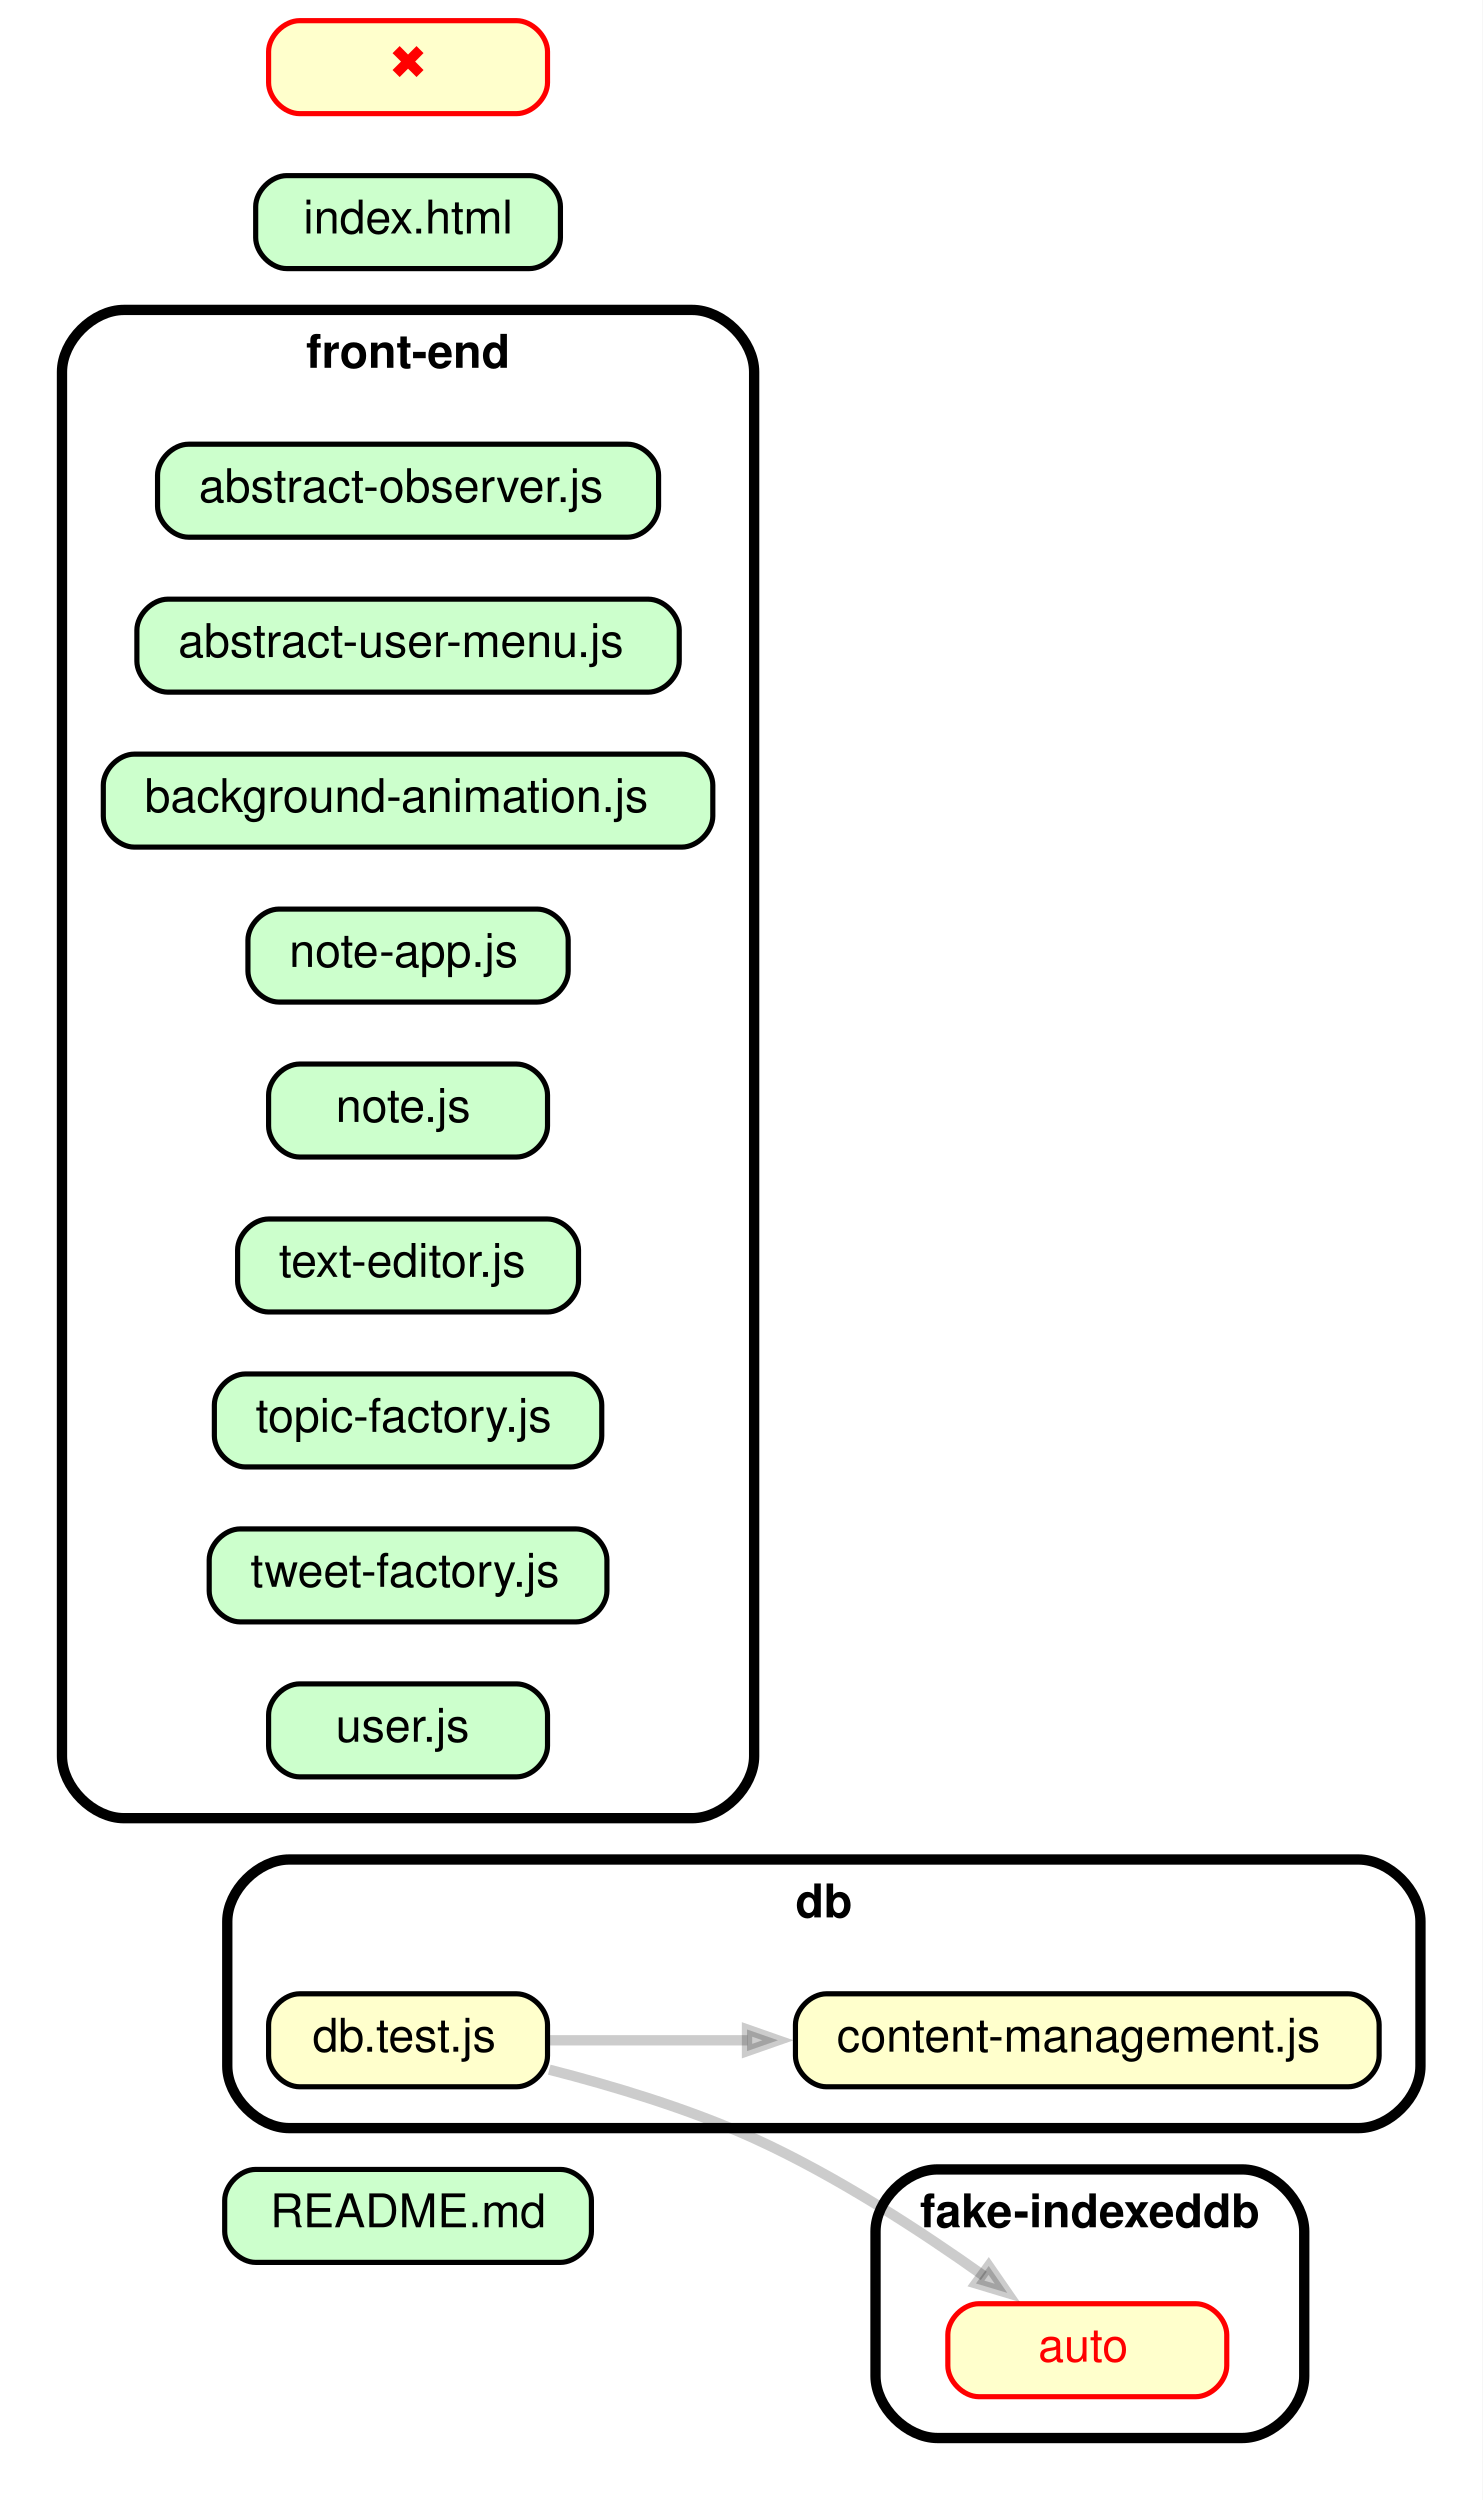
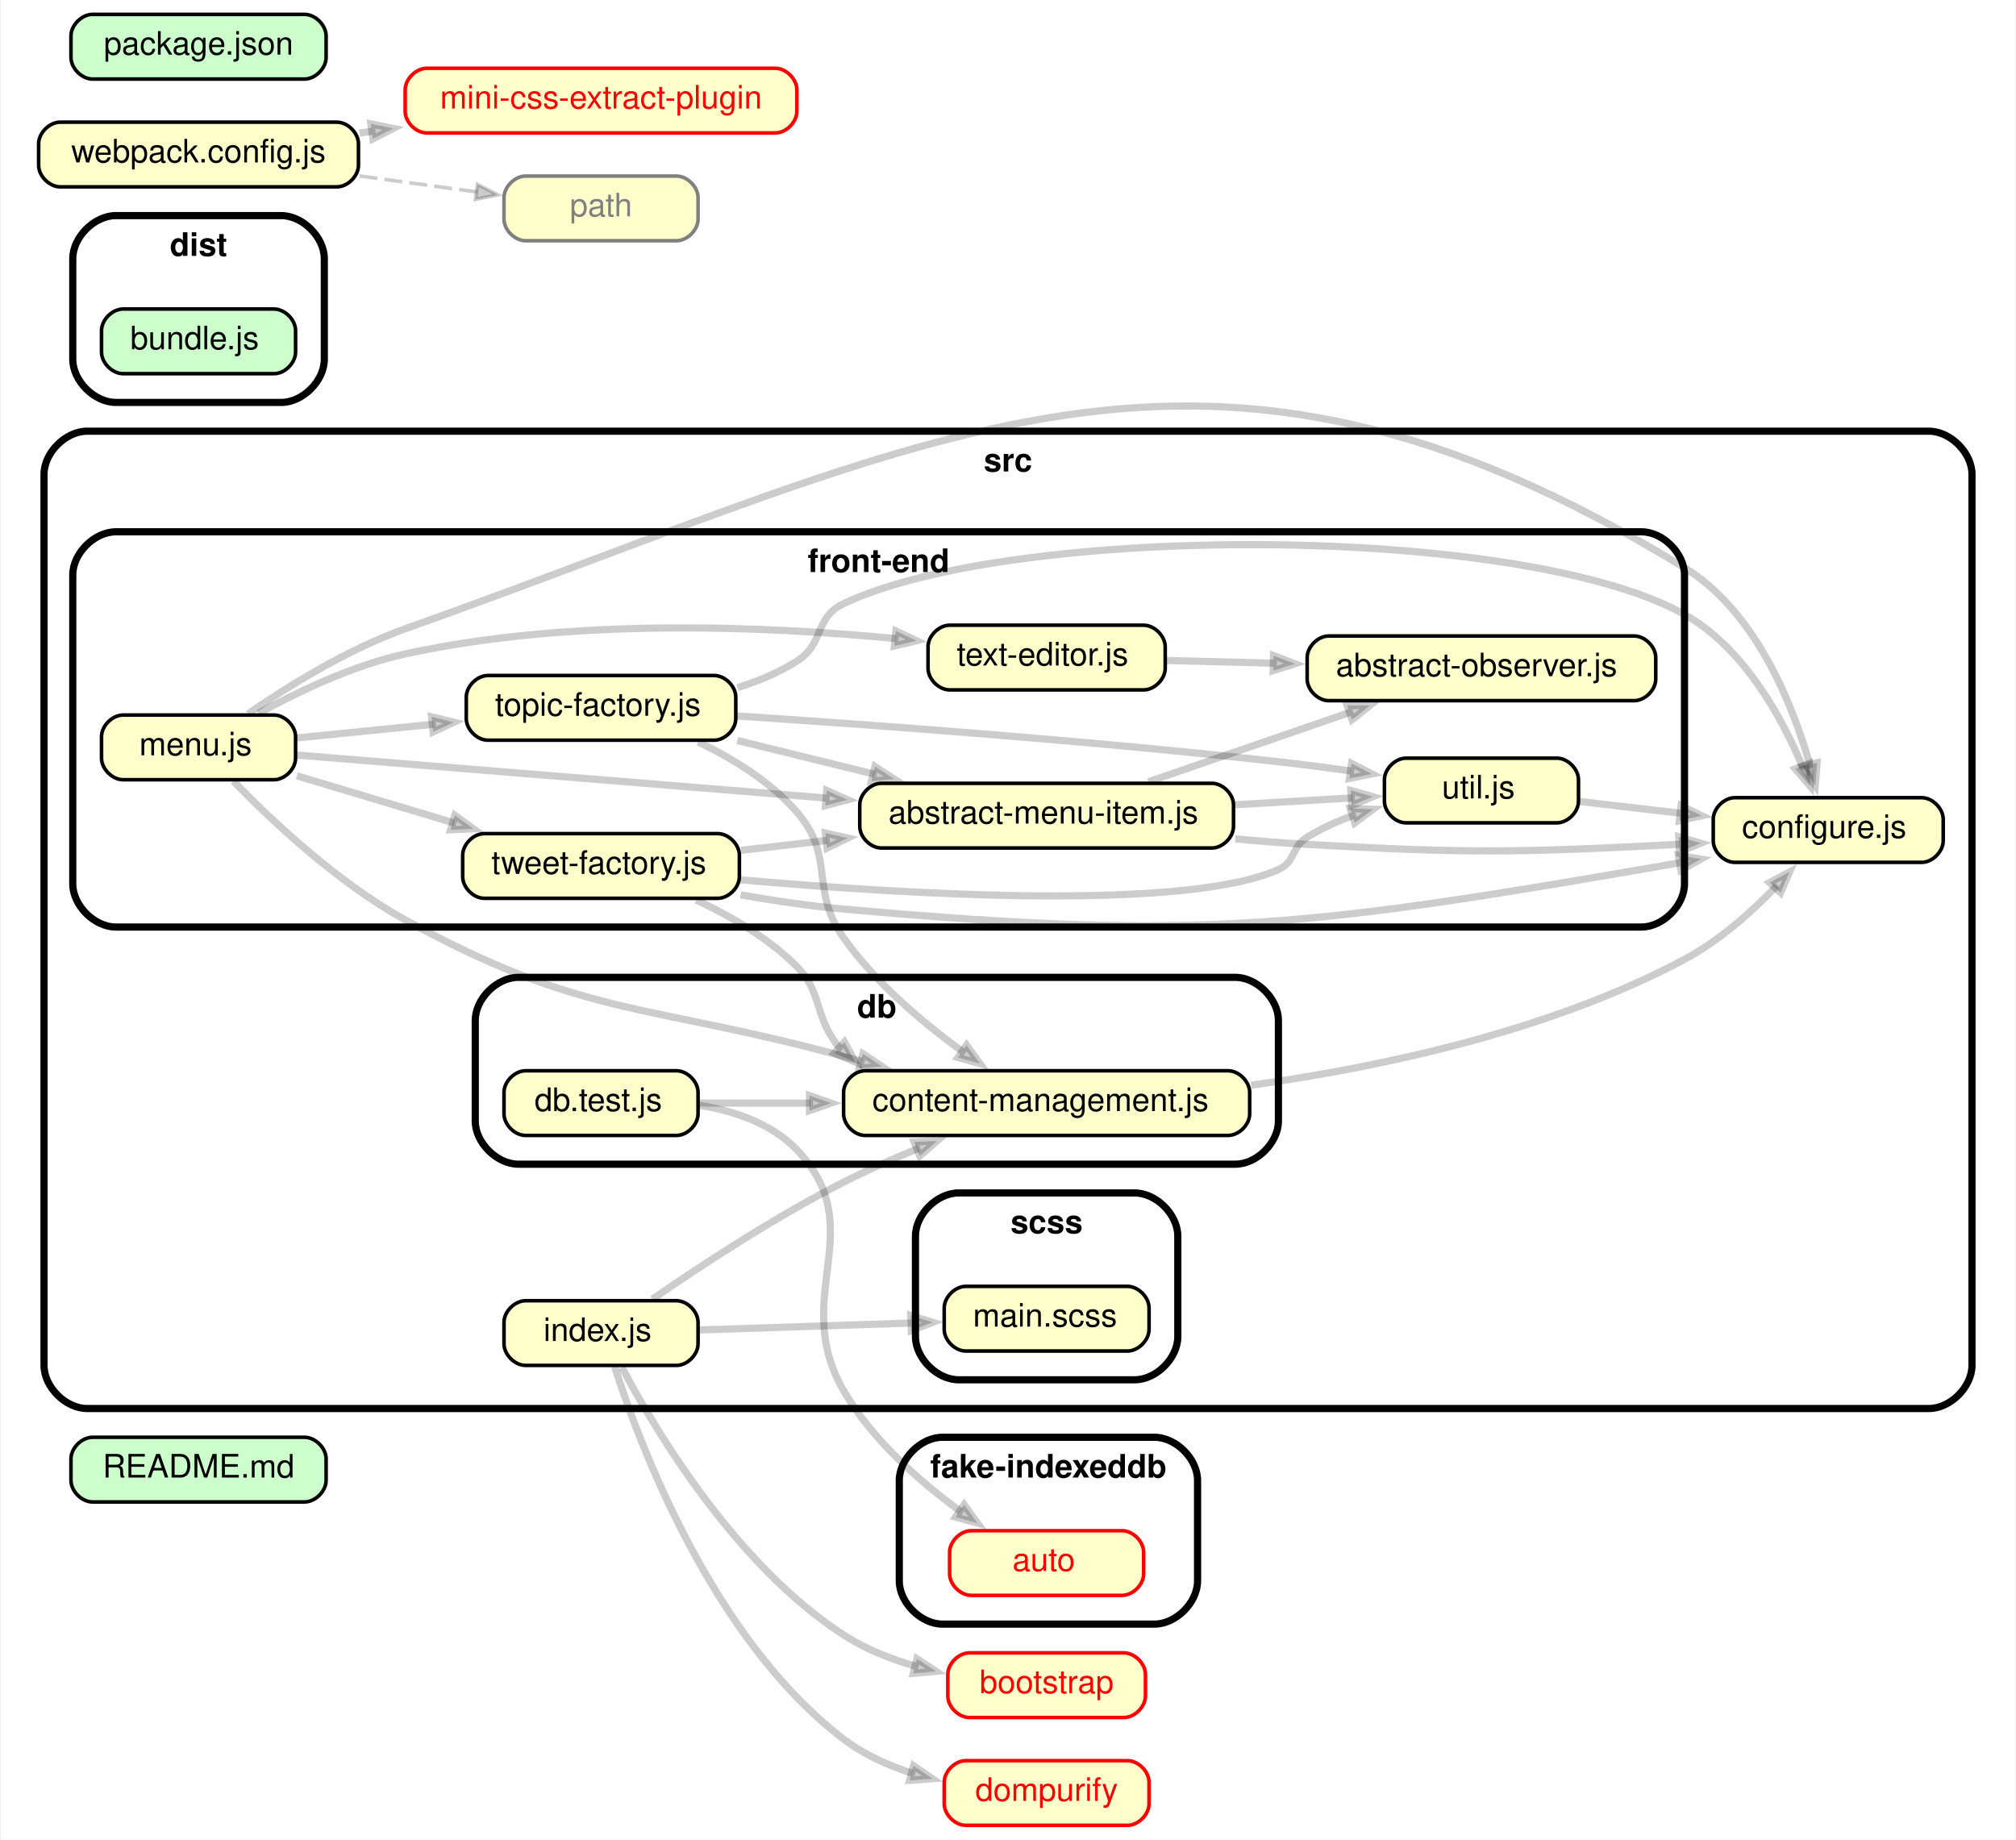
- <svg xmlns="http://www.w3.org/2000/svg" xmlns:xlink="http://www.w3.org/1999/xlink" width="287pt" height="484pt" viewBox="0.00 0.00 287.00 484.00">
-   <g id="graph0" class="graph" transform="scale(1 1) rotate(0) translate(4 480)">
-     <polygon fill="white" stroke="none" points="-4,4 -4,-480 283,-480 283,4 -4,4" />
+ <svg xmlns="http://www.w3.org/2000/svg" xmlns:xlink="http://www.w3.org/1999/xlink" width="561pt" height="512pt" viewBox="0.00 0.00 560.50 512.00">
+   <g id="graph0" class="graph" transform="scale(1 1) rotate(0) translate(4 508)">
+     <polygon fill="white" stroke="none" points="-4,4 -4,-508 556.5,-508 556.5,4 -4,4" />
    <g id="clust1" class="cluster">
-       <path fill="#ffffff" stroke="black" stroke-width="2" d="M52,-68C52,-68 259,-68 259,-68 265,-68 271,-74 271,-80 271,-80 271,-108 271,-108 271,-114 265,-120 259,-120 259,-120 52,-120 52,-120 46,-120 40,-114 40,-108 40,-108 40,-80 40,-80 40,-74 46,-68 52,-68" />
-       <text text-anchor="middle" x="155.5" y="-108.8" font-family="Helvetica,sans-Serif" font-weight="bold" font-size="9.00">db</text>
+       <path fill="#ffffff" stroke="black" stroke-width="2" d="M28,-396C28,-396 74,-396 74,-396 80,-396 86,-402 86,-408 86,-408 86,-436 86,-436 86,-442 80,-448 74,-448 74,-448 28,-448 28,-448 22,-448 16,-442 16,-436 16,-436 16,-408 16,-408 16,-402 22,-396 28,-396" />
+       <text text-anchor="middle" x="51" y="-436.8" font-family="Helvetica,sans-Serif" font-weight="bold" font-size="9.00">dist</text>
    </g>
    <g id="clust2" class="cluster">
-       <path fill="#ffffff" stroke="black" stroke-width="2" d="M177.5,-8C177.5,-8 236.5,-8 236.5,-8 242.5,-8 248.5,-14 248.5,-20 248.5,-20 248.5,-48 248.5,-48 248.5,-54 242.5,-60 236.5,-60 236.5,-60 177.5,-60 177.5,-60 171.5,-60 165.5,-54 165.5,-48 165.5,-48 165.5,-20 165.5,-20 165.5,-14 171.5,-8 177.5,-8" />
-       <text text-anchor="middle" x="207" y="-48.8" font-family="Helvetica,sans-Serif" font-weight="bold" font-size="9.00">fake-indexeddb</text>
+       <path fill="#ffffff" stroke="black" stroke-width="2" d="M258,-56C258,-56 317,-56 317,-56 323,-56 329,-62 329,-68 329,-68 329,-96 329,-96 329,-102 323,-108 317,-108 317,-108 258,-108 258,-108 252,-108 246,-102 246,-96 246,-96 246,-68 246,-68 246,-62 252,-56 258,-56" />
+       <text text-anchor="middle" x="287.5" y="-96.8" font-family="Helvetica,sans-Serif" font-weight="bold" font-size="9.00">fake-indexeddb</text>
    </g>
    <g id="clust3" class="cluster">
-       <path fill="#ffffff" stroke="black" stroke-width="2" d="M20,-128C20,-128 130,-128 130,-128 136,-128 142,-134 142,-140 142,-140 142,-408 142,-408 142,-414 136,-420 130,-420 130,-420 20,-420 20,-420 14,-420 8,-414 8,-408 8,-408 8,-140 8,-140 8,-134 14,-128 20,-128" />
-       <text text-anchor="middle" x="75" y="-408.8" font-family="Helvetica,sans-Serif" font-weight="bold" font-size="9.00">front-end</text>
+       <path fill="#ffffff" stroke="black" stroke-width="2" d="M20,-116C20,-116 532.5,-116 532.5,-116 538.5,-116 544.5,-122 544.5,-128 544.5,-128 544.5,-376 544.5,-376 544.5,-382 538.5,-388 532.5,-388 532.5,-388 20,-388 20,-388 14,-388 8,-382 8,-376 8,-376 8,-128 8,-128 8,-122 14,-116 20,-116" />
+       <text text-anchor="middle" x="276.25" y="-376.8" font-family="Helvetica,sans-Serif" font-weight="bold" font-size="9.00">src</text>
+     </g>
+     <g id="clust4" class="cluster">
+       <path fill="#ffffff" stroke="black" stroke-width="2" d="M140,-184C140,-184 339.5,-184 339.5,-184 345.5,-184 351.5,-190 351.5,-196 351.5,-196 351.5,-224 351.5,-224 351.5,-230 345.5,-236 339.5,-236 339.5,-236 140,-236 140,-236 134,-236 128,-230 128,-224 128,-224 128,-196 128,-196 128,-190 134,-184 140,-184" />
+       <text text-anchor="middle" x="239.75" y="-224.8" font-family="Helvetica,sans-Serif" font-weight="bold" font-size="9.00">db</text>
+     </g>
+     <g id="clust5" class="cluster">
+       <path fill="#ffffff" stroke="black" stroke-width="2" d="M28,-250C28,-250 452.5,-250 452.5,-250 458.5,-250 464.5,-256 464.5,-262 464.5,-262 464.5,-348 464.5,-348 464.5,-354 458.5,-360 452.5,-360 452.5,-360 28,-360 28,-360 22,-360 16,-354 16,-348 16,-348 16,-262 16,-262 16,-256 22,-250 28,-250" />
+       <text text-anchor="middle" x="240.25" y="-348.8" font-family="Helvetica,sans-Serif" font-weight="bold" font-size="9.00">front-end</text>
+     </g>
+     <g id="clust6" class="cluster">
+       <path fill="#ffffff" stroke="black" stroke-width="2" d="M262.5,-124C262.5,-124 311.5,-124 311.5,-124 317.5,-124 323.5,-130 323.5,-136 323.5,-136 323.5,-164 323.5,-164 323.5,-170 317.5,-176 311.5,-176 311.5,-176 262.5,-176 262.5,-176 256.5,-176 250.5,-170 250.5,-164 250.5,-164 250.5,-136 250.5,-136 250.5,-130 256.5,-124 262.5,-124" />
+       <text text-anchor="middle" x="287" y="-164.8" font-family="Helvetica,sans-Serif" font-weight="bold" font-size="9.00">scss</text>
    </g>
    <g id="node1" class="node">
      <g id="a_node1">
        <a xlink:href="README.md" xlink:title="README.md">
-           <path fill="#ccffcc" stroke="black" d="M104.5,-60C104.5,-60 45.5,-60 45.5,-60 42.5,-60 39.5,-57 39.5,-54 39.5,-54 39.5,-48 39.5,-48 39.5,-45 42.5,-42 45.5,-42 45.5,-42 104.5,-42 104.5,-42 107.5,-42 110.5,-45 110.5,-48 110.5,-48 110.5,-54 110.5,-54 110.5,-57 107.5,-60 104.5,-60" />
-           <text text-anchor="middle" x="75" y="-48.8" font-family="Helvetica,sans-Serif" font-size="9.00">README.md</text>
+           <path fill="#ccffcc" stroke="black" d="M80.5,-108C80.5,-108 21.5,-108 21.5,-108 18.5,-108 15.5,-105 15.5,-102 15.5,-102 15.5,-96 15.5,-96 15.5,-93 18.5,-90 21.5,-90 21.5,-90 80.5,-90 80.5,-90 83.5,-90 86.5,-93 86.5,-96 86.5,-96 86.5,-102 86.5,-102 86.5,-105 83.5,-108 80.5,-108" />
+           <text text-anchor="middle" x="51" y="-96.8" font-family="Helvetica,sans-Serif" font-size="9.00">README.md</text>
        </a>
      </g>
    </g>
    <g id="node2" class="node">
      <g id="a_node2">
-         <a xlink:href="db/content-management.js" xlink:title="content-management.js">
-           <path fill="#ffffcc" stroke="black" d="M257,-94C257,-94 156,-94 156,-94 153,-94 150,-91 150,-88 150,-88 150,-82 150,-82 150,-79 153,-76 156,-76 156,-76 257,-76 257,-76 260,-76 263,-79 263,-82 263,-82 263,-88 263,-88 263,-91 260,-94 257,-94" />
-           <text text-anchor="start" x="158" y="-82.8" font-family="Helvetica,sans-Serif" font-size="9.00">content-management.js</text>
+         <a xlink:title="bootstrap">
+           <path fill="#ffffcc" stroke="red" d="M308.5,-48C308.5,-48 265.5,-48 265.5,-48 262.5,-48 259.5,-45 259.5,-42 259.5,-42 259.5,-36 259.5,-36 259.5,-33 262.5,-30 265.5,-30 265.5,-30 308.5,-30 308.5,-30 311.5,-30 314.5,-33 314.5,-36 314.5,-36 314.5,-42 314.5,-42 314.5,-45 311.5,-48 308.5,-48" />
+           <text text-anchor="middle" x="287" y="-36.8" font-family="Helvetica,sans-Serif" font-size="9.00" fill="red">bootstrap</text>
        </a>
      </g>
    </g>
    <g id="node3" class="node">
      <g id="a_node3">
-         <a xlink:href="db/db.test.js" xlink:title="db.test.js">
-           <path fill="#ffffcc" stroke="black" d="M96,-94C96,-94 54,-94 54,-94 51,-94 48,-91 48,-88 48,-88 48,-82 48,-82 48,-79 51,-76 54,-76 54,-76 96,-76 96,-76 99,-76 102,-79 102,-82 102,-82 102,-88 102,-88 102,-91 99,-94 96,-94" />
-           <text text-anchor="start" x="56.5" y="-82.8" font-family="Helvetica,sans-Serif" font-size="9.00">db.test.js</text>
-         </a>
-       </g>
-     </g>
-     <g id="edge1" class="edge">
-       <path fill="none" stroke="#000000" stroke-width="2" stroke-opacity="0.2" d="M102.21,-85C113.42,-85 127.06,-85 140.71,-85" />
-       <polygon fill="#000000" fill-opacity="0.2" stroke="#000000" stroke-width="2" stroke-opacity="0.2" points="140.62,-87.1 146.62,-85 140.62,-82.9 140.62,-87.1" />
+         <a xlink:href="dist/bundle.js" xlink:title="bundle.js">
+           <path fill="#ccffcc" stroke="black" d="M72,-422C72,-422 30,-422 30,-422 27,-422 24,-419 24,-416 24,-416 24,-410 24,-410 24,-407 27,-404 30,-404 30,-404 72,-404 72,-404 75,-404 78,-407 78,-410 78,-410 78,-416 78,-416 78,-419 75,-422 72,-422" />
+           <text text-anchor="start" x="32" y="-410.8" font-family="Helvetica,sans-Serif" font-size="9.00">bundle.js</text>
+         </a>
+       </g>
    </g>
    <g id="node4" class="node">
      <g id="a_node4">
-         <a xlink:title="auto">
-           <path fill="#ffffcc" stroke="red" d="M227.5,-34C227.5,-34 185.5,-34 185.5,-34 182.5,-34 179.5,-31 179.5,-28 179.5,-28 179.5,-22 179.5,-22 179.5,-19 182.5,-16 185.5,-16 185.5,-16 227.5,-16 227.5,-16 230.5,-16 233.5,-19 233.5,-22 233.5,-22 233.5,-28 233.5,-28 233.5,-31 230.5,-34 227.5,-34" />
-           <text text-anchor="start" x="197" y="-22.8" font-family="Helvetica,sans-Serif" font-size="9.00" fill="red">auto</text>
-         </a>
-       </g>
-     </g>
-     <g id="edge2" class="edge">
-       <path fill="none" stroke="#000000" stroke-width="2" stroke-opacity="0.2" d="M102.33,-79.31C114.68,-76.16 129.41,-71.73 142,-66 157.83,-58.8 174.28,-48.07 186.47,-39.39" />
-       <polygon fill="#000000" fill-opacity="0.2" stroke="#000000" stroke-width="2" stroke-opacity="0.2" points="187.41,-41.31 191.02,-36.09 184.94,-37.92 187.41,-41.31" />
+         <a xlink:title="dompurify">
+           <path fill="#ffffcc" stroke="red" d="M309.5,-18C309.5,-18 264.5,-18 264.5,-18 261.5,-18 258.5,-15 258.5,-12 258.5,-12 258.5,-6 258.5,-6 258.5,-3 261.5,0 264.5,0 264.5,0 309.5,0 309.5,0 312.5,0 315.5,-3 315.5,-6 315.5,-6 315.5,-12 315.5,-12 315.5,-15 312.5,-18 309.5,-18" />
+           <text text-anchor="middle" x="287" y="-6.8" font-family="Helvetica,sans-Serif" font-size="9.00" fill="red">dompurify</text>
+         </a>
+       </g>
    </g>
    <g id="node5" class="node">
      <g id="a_node5">
-         <a xlink:href="front-end/abstract-observer.js" xlink:title="abstract-observer.js">
-           <path fill="#ccffcc" stroke="black" d="M117.5,-394C117.5,-394 32.5,-394 32.5,-394 29.5,-394 26.5,-391 26.5,-388 26.5,-388 26.5,-382 26.5,-382 26.5,-379 29.5,-376 32.5,-376 32.5,-376 117.5,-376 117.5,-376 120.5,-376 123.5,-379 123.5,-382 123.5,-382 123.5,-388 123.5,-388 123.5,-391 120.5,-394 117.5,-394" />
-           <text text-anchor="start" x="34.5" y="-382.8" font-family="Helvetica,sans-Serif" font-size="9.00">abstract-observer.js</text>
+         <a xlink:title="auto">
+           <path fill="#ffffcc" stroke="red" d="M308,-82C308,-82 266,-82 266,-82 263,-82 260,-79 260,-76 260,-76 260,-70 260,-70 260,-67 263,-64 266,-64 266,-64 308,-64 308,-64 311,-64 314,-67 314,-70 314,-70 314,-76 314,-76 314,-79 311,-82 308,-82" />
+           <text text-anchor="start" x="277.5" y="-70.8" font-family="Helvetica,sans-Serif" font-size="9.00" fill="red">auto</text>
        </a>
      </g>
    </g>
    <g id="node6" class="node">
      <g id="a_node6">
-         <a xlink:href="front-end/abstract-user-menu.js" xlink:title="abstract-user-menu.js">
-           <path fill="#ccffcc" stroke="black" d="M121.5,-364C121.5,-364 28.5,-364 28.5,-364 25.5,-364 22.5,-361 22.5,-358 22.5,-358 22.5,-352 22.5,-352 22.5,-349 25.5,-346 28.5,-346 28.5,-346 121.5,-346 121.5,-346 124.5,-346 127.5,-349 127.5,-352 127.5,-352 127.5,-358 127.5,-358 127.5,-361 124.5,-364 121.5,-364" />
-           <text text-anchor="start" x="30.5" y="-352.8" font-family="Helvetica,sans-Serif" font-size="9.00">abstract-user-menu.js</text>
+         <a xlink:title="mini-css-extract-plugin">
+           <path fill="#ffffcc" stroke="red" d="M211.5,-489C211.5,-489 114.5,-489 114.5,-489 111.5,-489 108.5,-486 108.5,-483 108.5,-483 108.5,-477 108.5,-477 108.5,-474 111.5,-471 114.5,-471 114.5,-471 211.5,-471 211.5,-471 214.5,-471 217.5,-474 217.5,-477 217.5,-477 217.5,-483 217.5,-483 217.5,-486 214.5,-489 211.5,-489" />
+           <text text-anchor="middle" x="163" y="-477.8" font-family="Helvetica,sans-Serif" font-size="9.00" fill="red">mini-css-extract-plugin</text>
        </a>
      </g>
    </g>
    <g id="node7" class="node">
      <g id="a_node7">
-         <a xlink:href="front-end/background-animation.js" xlink:title="background-animation.js">
-           <path fill="#ccffcc" stroke="black" d="M128,-334C128,-334 22,-334 22,-334 19,-334 16,-331 16,-328 16,-328 16,-322 16,-322 16,-319 19,-316 22,-316 22,-316 128,-316 128,-316 131,-316 134,-319 134,-322 134,-322 134,-328 134,-328 134,-331 131,-334 128,-334" />
-           <text text-anchor="start" x="24" y="-322.8" font-family="Helvetica,sans-Serif" font-size="9.00">background-animation.js</text>
+         <a xlink:href="package.json" xlink:title="package.json">
+           <path fill="#ccffcc" stroke="black" d="M80.5,-504C80.5,-504 21.5,-504 21.5,-504 18.5,-504 15.5,-501 15.5,-498 15.5,-498 15.5,-492 15.5,-492 15.5,-489 18.5,-486 21.5,-486 21.5,-486 80.5,-486 80.5,-486 83.5,-486 86.5,-489 86.5,-492 86.5,-492 86.5,-498 86.5,-498 86.5,-501 83.5,-504 80.5,-504" />
+           <text text-anchor="middle" x="51" y="-492.8" font-family="Helvetica,sans-Serif" font-size="9.00">package.json</text>
        </a>
      </g>
    </g>
    <g id="node8" class="node">
      <g id="a_node8">
-         <a xlink:href="front-end/note-app.js" xlink:title="note-app.js">
-           <path fill="#ccffcc" stroke="black" d="M100,-304C100,-304 50,-304 50,-304 47,-304 44,-301 44,-298 44,-298 44,-292 44,-292 44,-289 47,-286 50,-286 50,-286 100,-286 100,-286 103,-286 106,-289 106,-292 106,-292 106,-298 106,-298 106,-301 103,-304 100,-304" />
-           <text text-anchor="start" x="52" y="-292.8" font-family="Helvetica,sans-Serif" font-size="9.00">note-app.js</text>
+         <a xlink:title="path">
+           <path fill="#ffffcc" stroke="grey" d="M184,-459C184,-459 142,-459 142,-459 139,-459 136,-456 136,-453 136,-453 136,-447 136,-447 136,-444 139,-441 142,-441 142,-441 184,-441 184,-441 187,-441 190,-444 190,-447 190,-447 190,-453 190,-453 190,-456 187,-459 184,-459" />
+           <text text-anchor="middle" x="163" y="-447.8" font-family="Helvetica,sans-Serif" font-size="9.00" fill="grey">path</text>
        </a>
      </g>
    </g>
    <g id="node9" class="node">
      <g id="a_node9">
-         <a xlink:href="front-end/note.js" xlink:title="note.js">
-           <path fill="#ccffcc" stroke="black" d="M96,-274C96,-274 54,-274 54,-274 51,-274 48,-271 48,-268 48,-268 48,-262 48,-262 48,-259 51,-256 54,-256 54,-256 96,-256 96,-256 99,-256 102,-259 102,-262 102,-262 102,-268 102,-268 102,-271 99,-274 96,-274" />
-           <text text-anchor="start" x="61" y="-262.8" font-family="Helvetica,sans-Serif" font-size="9.00">note.js</text>
+         <a xlink:href="src/configure.js" xlink:title="configure.js">
+           <path fill="#ffffcc" stroke="black" d="M530.5,-286C530.5,-286 478.5,-286 478.5,-286 475.5,-286 472.5,-283 472.5,-280 472.5,-280 472.5,-274 472.5,-274 472.5,-271 475.5,-268 478.5,-268 478.5,-268 530.5,-268 530.5,-268 533.5,-268 536.5,-271 536.5,-274 536.5,-274 536.5,-280 536.5,-280 536.5,-283 533.5,-286 530.5,-286" />
+           <text text-anchor="start" x="480.5" y="-274.8" font-family="Helvetica,sans-Serif" font-size="9.00">configure.js</text>
        </a>
      </g>
    </g>
    <g id="node10" class="node">
      <g id="a_node10">
-         <a xlink:href="front-end/text-editor.js" xlink:title="text-editor.js">
-           <path fill="#ccffcc" stroke="black" d="M102,-244C102,-244 48,-244 48,-244 45,-244 42,-241 42,-238 42,-238 42,-232 42,-232 42,-229 45,-226 48,-226 48,-226 102,-226 102,-226 105,-226 108,-229 108,-232 108,-232 108,-238 108,-238 108,-241 105,-244 102,-244" />
-           <text text-anchor="start" x="50" y="-232.8" font-family="Helvetica,sans-Serif" font-size="9.00">text-editor.js</text>
-         </a>
-       </g>
+         <a xlink:href="src/db/content-management.js" xlink:title="content-management.js">
+           <path fill="#ffffcc" stroke="black" d="M337.5,-210C337.5,-210 236.5,-210 236.5,-210 233.5,-210 230.5,-207 230.5,-204 230.5,-204 230.5,-198 230.5,-198 230.5,-195 233.5,-192 236.5,-192 236.5,-192 337.5,-192 337.5,-192 340.5,-192 343.5,-195 343.5,-198 343.5,-198 343.5,-204 343.5,-204 343.5,-207 340.5,-210 337.5,-210" />
+           <text text-anchor="start" x="238.5" y="-198.8" font-family="Helvetica,sans-Serif" font-size="9.00">content-management.js</text>
+         </a>
+       </g>
+     </g>
+     <g id="edge1" class="edge">
+       <path fill="none" stroke="#000000" stroke-width="2" stroke-opacity="0.2" d="M343.93,-205.98C380.04,-211.01 427.07,-221.04 464.5,-241 474.09,-246.11 483.12,-254.15 490.07,-261.34" />
+       <polygon fill="#000000" fill-opacity="0.2" stroke="#000000" stroke-width="2" stroke-opacity="0.2" points="488.16,-262.37 493.77,-265.36 491.25,-259.53 488.16,-262.37" />
    </g>
    <g id="node11" class="node">
      <g id="a_node11">
-         <a xlink:href="front-end/topic-factory.js" xlink:title="topic-factory.js">
-           <path fill="#ccffcc" stroke="black" d="M106.5,-214C106.5,-214 43.5,-214 43.5,-214 40.5,-214 37.5,-211 37.5,-208 37.5,-208 37.5,-202 37.5,-202 37.5,-199 40.5,-196 43.5,-196 43.5,-196 106.5,-196 106.5,-196 109.5,-196 112.5,-199 112.5,-202 112.5,-202 112.5,-208 112.5,-208 112.5,-211 109.5,-214 106.5,-214" />
-           <text text-anchor="start" x="45.5" y="-202.8" font-family="Helvetica,sans-Serif" font-size="9.00">topic-factory.js</text>
-         </a>
-       </g>
+         <a xlink:href="src/db/db.test.js" xlink:title="db.test.js">
+           <path fill="#ffffcc" stroke="black" d="M184,-210C184,-210 142,-210 142,-210 139,-210 136,-207 136,-204 136,-204 136,-198 136,-198 136,-195 139,-192 142,-192 142,-192 184,-192 184,-192 187,-192 190,-195 190,-198 190,-198 190,-204 190,-204 190,-207 187,-210 184,-210" />
+           <text text-anchor="start" x="144.5" y="-198.8" font-family="Helvetica,sans-Serif" font-size="9.00">db.test.js</text>
+         </a>
+       </g>
+     </g>
+     <g id="edge3" class="edge">
+       <path fill="none" stroke="#000000" stroke-width="2" stroke-opacity="0.2" d="M190.37,-200.39C200.13,-198.82 210.5,-195.33 217.5,-188 238.44,-166.06 215.3,-147.25 230.5,-121 238.35,-107.43 251.48,-95.82 262.99,-87.41" />
+       <polygon fill="#000000" fill-opacity="0.2" stroke="#000000" stroke-width="2" stroke-opacity="0.2" points="264.04,-89.24 267.77,-84.09 261.65,-85.79 264.04,-89.24" />
+     </g>
+     <g id="edge2" class="edge">
+       <path fill="none" stroke="#000000" stroke-width="2" stroke-opacity="0.2" d="M190.47,-201C199.65,-201 210.39,-201 221.28,-201" />
+       <polygon fill="#000000" fill-opacity="0.2" stroke="#000000" stroke-width="2" stroke-opacity="0.2" points="221,-203.1 227,-201 221,-198.9 221,-203.1" />
    </g>
    <g id="node12" class="node">
      <g id="a_node12">
-         <a xlink:href="front-end/tweet-factory.js" xlink:title="tweet-factory.js">
-           <path fill="#ccffcc" stroke="black" d="M107.5,-184C107.5,-184 42.5,-184 42.5,-184 39.5,-184 36.5,-181 36.5,-178 36.5,-178 36.5,-172 36.5,-172 36.5,-169 39.5,-166 42.5,-166 42.5,-166 107.5,-166 107.5,-166 110.5,-166 113.5,-169 113.5,-172 113.5,-172 113.5,-178 113.5,-178 113.5,-181 110.5,-184 107.5,-184" />
-           <text text-anchor="start" x="44.5" y="-172.8" font-family="Helvetica,sans-Serif" font-size="9.00">tweet-factory.js</text>
-         </a>
-       </g>
+         <a xlink:href="src/front-end/abstract-menu-item.js" xlink:title="abstract-menu-item.js">
+           <path fill="#ffffcc" stroke="black" d="M333,-290C333,-290 241,-290 241,-290 238,-290 235,-287 235,-284 235,-284 235,-278 235,-278 235,-275 238,-272 241,-272 241,-272 333,-272 333,-272 336,-272 339,-275 339,-278 339,-278 339,-284 339,-284 339,-287 336,-290 333,-290" />
+           <text text-anchor="start" x="243" y="-278.8" font-family="Helvetica,sans-Serif" font-size="9.00">abstract-menu-item.js</text>
+         </a>
+       </g>
+     </g>
+     <g id="edge4" class="edge">
+       <path fill="none" stroke="#000000" stroke-width="2" stroke-opacity="0.2" d="M339.49,-274.55C346.21,-273.91 353.01,-273.36 359.5,-273 403.46,-270.55 416.45,-270.6 463.21,-273.03" />
+       <polygon fill="#000000" fill-opacity="0.2" stroke="#000000" stroke-width="2" stroke-opacity="0.2" points="462.89,-275.12 469,-273.33 463.11,-270.92 462.89,-275.12" />
    </g>
    <g id="node13" class="node">
      <g id="a_node13">
-         <a xlink:href="front-end/user.js" xlink:title="user.js">
-           <path fill="#ccffcc" stroke="black" d="M96,-154C96,-154 54,-154 54,-154 51,-154 48,-151 48,-148 48,-148 48,-142 48,-142 48,-139 51,-136 54,-136 54,-136 96,-136 96,-136 99,-136 102,-139 102,-142 102,-142 102,-148 102,-148 102,-151 99,-154 96,-154" />
-           <text text-anchor="start" x="61" y="-142.8" font-family="Helvetica,sans-Serif" font-size="9.00">user.js</text>
-         </a>
-       </g>
+         <a xlink:href="src/front-end/abstract-observer.js" xlink:title="abstract-observer.js">
+           <path fill="#ffffcc" stroke="black" d="M450.5,-331C450.5,-331 365.5,-331 365.5,-331 362.5,-331 359.5,-328 359.5,-325 359.5,-325 359.5,-319 359.5,-319 359.5,-316 362.5,-313 365.5,-313 365.5,-313 450.5,-313 450.5,-313 453.5,-313 456.5,-316 456.5,-319 456.5,-319 456.5,-325 456.5,-325 456.5,-328 453.5,-331 450.5,-331" />
+           <text text-anchor="start" x="367.5" y="-319.8" font-family="Helvetica,sans-Serif" font-size="9.00">abstract-observer.js</text>
+         </a>
+       </g>
+     </g>
+     <g id="edge5" class="edge">
+       <path fill="none" stroke="#000000" stroke-width="2" stroke-opacity="0.2" d="M315.3,-290.41C331.93,-296.14 353.36,-303.52 371.32,-309.71" />
+       <polygon fill="#000000" fill-opacity="0.2" stroke="#000000" stroke-width="2" stroke-opacity="0.2" points="370.61,-311.68 376.96,-311.65 371.98,-307.71 370.61,-311.68" />
    </g>
    <g id="node14" class="node">
      <g id="a_node14">
-         <a xlink:href="index.html" xlink:title="index.html">
-           <path fill="#ccffcc" stroke="black" d="M98.5,-446C98.5,-446 51.5,-446 51.5,-446 48.5,-446 45.5,-443 45.5,-440 45.5,-440 45.5,-434 45.5,-434 45.5,-431 48.5,-428 51.5,-428 51.5,-428 98.5,-428 98.5,-428 101.5,-428 104.5,-431 104.5,-434 104.5,-434 104.5,-440 104.5,-440 104.5,-443 101.5,-446 98.5,-446" />
-           <text text-anchor="middle" x="75" y="-434.8" font-family="Helvetica,sans-Serif" font-size="9.00">index.html</text>
-         </a>
-       </g>
+         <a xlink:href="src/front-end/util.js" xlink:title="util.js">
+           <path fill="#ffffcc" stroke="black" d="M429,-297C429,-297 387,-297 387,-297 384,-297 381,-294 381,-291 381,-291 381,-285 381,-285 381,-282 384,-279 387,-279 387,-279 429,-279 429,-279 432,-279 435,-282 435,-285 435,-285 435,-291 435,-291 435,-294 432,-297 429,-297" />
+           <text text-anchor="start" x="397" y="-285.8" font-family="Helvetica,sans-Serif" font-size="9.00">util.js</text>
+         </a>
+       </g>
+     </g>
+     <g id="edge6" class="edge">
+       <path fill="none" stroke="#000000" stroke-width="2" stroke-opacity="0.2" d="M339.16,-284.01C350.27,-284.66 361.77,-285.34 372.08,-285.95" />
+       <polygon fill="#000000" fill-opacity="0.2" stroke="#000000" stroke-width="2" stroke-opacity="0.2" points="371.66,-288.02 377.77,-286.28 371.9,-283.83 371.66,-288.02" />
+     </g>
+     <g id="edge22" class="edge">
+       <path fill="none" stroke="#000000" stroke-width="2" stroke-opacity="0.2" d="M435.32,-284.94C444.01,-283.92 453.89,-282.77 463.37,-281.67" />
+       <polygon fill="#000000" fill-opacity="0.2" stroke="#000000" stroke-width="2" stroke-opacity="0.2" points="463.57,-283.76 469.29,-280.98 463.08,-279.59 463.57,-283.76" />
    </g>
    <g id="node15" class="node">
      <g id="a_node15">
-         <a xlink:title="✖">
-           <path fill="#ffffcc" stroke="red" d="M96,-476C96,-476 54,-476 54,-476 51,-476 48,-473 48,-470 48,-470 48,-464 48,-464 48,-461 51,-458 54,-458 54,-458 96,-458 96,-458 99,-458 102,-461 102,-464 102,-464 102,-470 102,-470 102,-473 99,-476 96,-476" />
-           <text text-anchor="middle" x="75" y="-464.8" font-family="Helvetica,sans-Serif" font-size="9.00" fill="red">✖</text>
-         </a>
-       </g>
+         <a xlink:href="src/front-end/menu.js" xlink:title="menu.js">
+           <path fill="#ffffcc" stroke="black" d="M72,-309C72,-309 30,-309 30,-309 27,-309 24,-306 24,-303 24,-303 24,-297 24,-297 24,-294 27,-291 30,-291 30,-291 72,-291 72,-291 75,-291 78,-294 78,-297 78,-297 78,-303 78,-303 78,-306 75,-309 72,-309" />
+           <text text-anchor="start" x="34.5" y="-297.8" font-family="Helvetica,sans-Serif" font-size="9.00">menu.js</text>
+         </a>
+       </g>
+     </g>
+     <g id="edge7" class="edge">
+       <path fill="none" stroke="#000000" stroke-width="2" stroke-opacity="0.2" d="M64.78,-309.35C75.81,-316.94 92.44,-327.29 108.5,-333 257.75,-386.06 329.37,-432.65 464.5,-350 484.05,-338.04 494.38,-312.66 499.38,-295.21" />
+       <polygon fill="#000000" fill-opacity="0.2" stroke="#000000" stroke-width="2" stroke-opacity="0.2" points="501.42,-295.74 500.89,-289.4 497.35,-294.69 501.42,-295.74" />
+     </g>
+     <g id="edge8" class="edge">
+       <path fill="none" stroke="#000000" stroke-width="2" stroke-opacity="0.2" d="M60.72,-290.58C71.14,-279.84 89.56,-262.43 108.5,-252 158.25,-224.62 175.71,-228.93 230.5,-214 232.15,-213.55 233.82,-213.1 235.52,-212.66" />
+       <polygon fill="#000000" fill-opacity="0.2" stroke="#000000" stroke-width="2" stroke-opacity="0.2" points="235.87,-214.74 241.16,-211.22 234.83,-210.67 235.87,-214.74" />
+     </g>
+     <g id="edge9" class="edge">
+       <path fill="none" stroke="#000000" stroke-width="2" stroke-opacity="0.2" d="M78.39,-297.86C113.87,-294.98 178,-289.77 225.63,-285.9" />
+       <polygon fill="#000000" fill-opacity="0.2" stroke="#000000" stroke-width="2" stroke-opacity="0.2" points="225.8,-288 231.61,-285.42 225.46,-283.81 225.8,-288" />
+     </g>
+     <g id="node16" class="node">
+       <g id="a_node16">
+         <a xlink:href="src/front-end/text-editor.js" xlink:title="text-editor.js">
+           <path fill="#ffffcc" stroke="black" d="M314,-334C314,-334 260,-334 260,-334 257,-334 254,-331 254,-328 254,-328 254,-322 254,-322 254,-319 257,-316 260,-316 260,-316 314,-316 314,-316 317,-316 320,-319 320,-322 320,-322 320,-328 320,-328 320,-331 317,-334 314,-334" />
+           <text text-anchor="start" x="262" y="-322.8" font-family="Helvetica,sans-Serif" font-size="9.00">text-editor.js</text>
+         </a>
+       </g>
+     </g>
+     <g id="edge10" class="edge">
+       <path fill="none" stroke="#000000" stroke-width="2" stroke-opacity="0.2" d="M67.67,-309.45C78.66,-315.51 93.94,-322.81 108.5,-326 154.43,-336.06 208.66,-333.77 244.98,-330.28" />
+       <polygon fill="#000000" fill-opacity="0.2" stroke="#000000" stroke-width="2" stroke-opacity="0.2" points="245.05,-332.39 250.8,-329.69 244.62,-328.21 245.05,-332.39" />
+     </g>
+     <g id="node17" class="node">
+       <g id="a_node17">
+         <a xlink:href="src/front-end/topic-factory.js" xlink:title="topic-factory.js">
+           <path fill="#ffffcc" stroke="black" d="M194.5,-320C194.5,-320 131.5,-320 131.5,-320 128.5,-320 125.5,-317 125.5,-314 125.5,-314 125.5,-308 125.5,-308 125.5,-305 128.5,-302 131.5,-302 131.5,-302 194.5,-302 194.5,-302 197.5,-302 200.5,-305 200.5,-308 200.5,-308 200.5,-314 200.5,-314 200.5,-317 197.5,-320 194.5,-320" />
+           <text text-anchor="start" x="133.5" y="-308.8" font-family="Helvetica,sans-Serif" font-size="9.00">topic-factory.js</text>
+         </a>
+       </g>
+     </g>
+     <g id="edge11" class="edge">
+       <path fill="none" stroke="#000000" stroke-width="2" stroke-opacity="0.2" d="M78.35,-302.63C89.71,-303.77 103.33,-305.13 116.26,-306.43" />
+       <polygon fill="#000000" fill-opacity="0.2" stroke="#000000" stroke-width="2" stroke-opacity="0.2" points="115.86,-308.5 122.04,-307 116.28,-304.32 115.86,-308.5" />
+     </g>
+     <g id="node18" class="node">
+       <g id="a_node18">
+         <a xlink:href="src/front-end/tweet-factory.js" xlink:title="tweet-factory.js">
+           <path fill="#ffffcc" stroke="black" d="M195.5,-276C195.5,-276 130.5,-276 130.5,-276 127.5,-276 124.5,-273 124.5,-270 124.5,-270 124.5,-264 124.5,-264 124.5,-261 127.5,-258 130.5,-258 130.5,-258 195.5,-258 195.5,-258 198.5,-258 201.5,-261 201.5,-264 201.5,-264 201.5,-270 201.5,-270 201.5,-273 198.5,-276 195.5,-276" />
+           <text text-anchor="start" x="132.5" y="-264.8" font-family="Helvetica,sans-Serif" font-size="9.00">tweet-factory.js</text>
+         </a>
+       </g>
+     </g>
+     <g id="edge12" class="edge">
+       <path fill="none" stroke="#000000" stroke-width="2" stroke-opacity="0.2" d="M78.35,-292.1C91.42,-288.17 107.48,-283.35 122.03,-278.99" />
+       <polygon fill="#000000" fill-opacity="0.2" stroke="#000000" stroke-width="2" stroke-opacity="0.2" points="122.34,-281.09 127.49,-277.35 121.14,-277.07 122.34,-281.09" />
+     </g>
+     <g id="edge13" class="edge">
+       <path fill="none" stroke="#000000" stroke-width="2" stroke-opacity="0.2" d="M320.2,-324.19C329.47,-323.95 339.86,-323.69 350.14,-323.43" />
+       <polygon fill="#000000" fill-opacity="0.2" stroke="#000000" stroke-width="2" stroke-opacity="0.2" points="350.15,-325.53 356.1,-323.28 350.04,-321.34 350.15,-325.53" />
+     </g>
+     <g id="edge14" class="edge">
+       <path fill="none" stroke="#000000" stroke-width="2" stroke-opacity="0.2" d="M200.97,-316.63C206.77,-318.44 212.49,-320.83 217.5,-324 225.25,-328.89 222.23,-336.06 230.5,-340 277.46,-362.35 419.13,-362.41 464.5,-337 480.84,-327.85 491.46,-308.68 497.43,-294.45" />
+       <polygon fill="#000000" fill-opacity="0.2" stroke="#000000" stroke-width="2" stroke-opacity="0.2" points="499.25,-295.55 499.46,-289.2 495.34,-294.03 499.25,-295.55" />
+     </g>
+     <g id="edge15" class="edge">
+       <path fill="none" stroke="#000000" stroke-width="2" stroke-opacity="0.2" d="M190.02,-301.51C199.72,-296.88 210.16,-290.46 217.5,-282 228.38,-269.47 220.9,-260.53 230.5,-247 239.33,-234.56 252.33,-223.54 263.53,-215.41" />
+       <polygon fill="#000000" fill-opacity="0.2" stroke="#000000" stroke-width="2" stroke-opacity="0.2" points="264.72,-217.14 268.44,-211.99 262.31,-213.69 264.72,-217.14" />
+     </g>
+     <g id="edge16" class="edge">
+       <path fill="none" stroke="#000000" stroke-width="2" stroke-opacity="0.2" d="M200.94,-301.92C212.9,-298.98 226.34,-295.67 238.94,-292.57" />
+       <polygon fill="#000000" fill-opacity="0.2" stroke="#000000" stroke-width="2" stroke-opacity="0.2" points="239.23,-294.66 244.56,-291.19 238.23,-290.58 239.23,-294.66" />
+     </g>
+     <g id="edge17" class="edge">
+       <path fill="none" stroke="#000000" stroke-width="2" stroke-opacity="0.2" d="M200.71,-308.75C238.56,-306.27 299.25,-301.85 351.5,-296 358.02,-295.27 364.95,-294.37 371.63,-293.44" />
+       <polygon fill="#000000" fill-opacity="0.2" stroke="#000000" stroke-width="2" stroke-opacity="0.2" points="371.87,-295.53 377.51,-292.6 371.27,-291.37 371.87,-295.53" />
+     </g>
+     <g id="edge18" class="edge">
+       <path fill="none" stroke="#000000" stroke-width="2" stroke-opacity="0.2" d="M201.82,-258.97C211.15,-257.32 221.15,-255.84 230.5,-255 331.41,-245.97 360.29,-250.07 463.2,-267.89" />
+       <polygon fill="#000000" fill-opacity="0.2" stroke="#000000" stroke-width="2" stroke-opacity="0.2" points="462.81,-269.95 469.08,-268.91 463.52,-265.81 462.81,-269.95" />
+     </g>
+     <g id="edge19" class="edge">
+       <path fill="none" stroke="#000000" stroke-width="2" stroke-opacity="0.2" d="M189.5,-257.53C199.13,-253.02 209.65,-246.87 217.5,-239 224.69,-231.8 222.25,-224.87 229.32,-216.46" />
+       <polygon fill="#000000" fill-opacity="0.2" stroke="#000000" stroke-width="2" stroke-opacity="0.2" points="230.72,-218.02 233.73,-212.42 227.89,-214.92 230.72,-218.02" />
+     </g>
+     <g id="edge20" class="edge">
+       <path fill="none" stroke="#000000" stroke-width="2" stroke-opacity="0.2" d="M201.93,-271.35C209.54,-272.23 217.7,-273.16 225.84,-274.1" />
+       <polygon fill="#000000" fill-opacity="0.2" stroke="#000000" stroke-width="2" stroke-opacity="0.2" points="225.43,-276.16 231.63,-274.76 225.91,-271.99 225.43,-276.16" />
+     </g>
+     <g id="edge21" class="edge">
+       <path fill="none" stroke="#000000" stroke-width="2" stroke-opacity="0.2" d="M201.84,-263.15C248.77,-259 325.74,-254.43 351.5,-266 356.38,-268.19 354.95,-272.18 359.5,-275 363.4,-277.42 367.74,-279.39 372.18,-281.01" />
+       <polygon fill="#000000" fill-opacity="0.2" stroke="#000000" stroke-width="2" stroke-opacity="0.2" points="371.5,-282.99 377.85,-282.78 372.75,-278.98 371.5,-282.99" />
+     </g>
+     <g id="node19" class="node">
+       <g id="a_node19">
+         <a xlink:href="src/index.js" xlink:title="index.js">
+           <path fill="#ffffcc" stroke="black" d="M184,-146C184,-146 142,-146 142,-146 139,-146 136,-143 136,-140 136,-140 136,-134 136,-134 136,-131 139,-128 142,-128 142,-128 184,-128 184,-128 187,-128 190,-131 190,-134 190,-134 190,-140 190,-140 190,-143 187,-146 184,-146" />
+           <text text-anchor="start" x="147" y="-134.8" font-family="Helvetica,sans-Serif" font-size="9.00">index.js</text>
+         </a>
+       </g>
+     </g>
+     <g id="edge25" class="edge">
+       <path fill="none" stroke="#000000" stroke-width="2" stroke-opacity="0.2" d="M168.77,-127.51C178.1,-109.95 200.51,-72.4 230.5,-53 236.48,-49.13 243.47,-46.33 250.43,-44.3" />
+       <polygon fill="#000000" fill-opacity="0.2" stroke="#000000" stroke-width="2" stroke-opacity="0.2" points="250.9,-46.35 256.21,-42.86 249.88,-42.27 250.9,-46.35" />
+     </g>
+     <g id="edge26" class="edge">
+       <path fill="none" stroke="#000000" stroke-width="2" stroke-opacity="0.2" d="M166.75,-127.76C173.67,-106.12 193.93,-51.88 230.5,-24 236.08,-19.74 242.78,-16.7 249.57,-14.51" />
+       <polygon fill="#000000" fill-opacity="0.2" stroke="#000000" stroke-width="2" stroke-opacity="0.2" points="249.97,-16.58 255.21,-12.98 248.87,-12.52 249.97,-16.58" />
+     </g>
+     <g id="edge23" class="edge">
+       <path fill="none" stroke="#000000" stroke-width="2" stroke-opacity="0.2" d="M177.32,-146.45C190.44,-155.52 211.27,-169.22 230.5,-179 237.07,-182.34 244.28,-185.53 251.26,-188.38" />
+       <polygon fill="#000000" fill-opacity="0.2" stroke="#000000" stroke-width="2" stroke-opacity="0.2" points="250.14,-190.19 256.49,-190.46 251.69,-186.29 250.14,-190.19" />
+     </g>
+     <g id="node20" class="node">
+       <g id="a_node20">
+         <a xlink:href="src/scss/main.scss" xlink:title="main.scss">
+           <path fill="#ffffcc" stroke="black" d="M309.5,-150C309.5,-150 264.5,-150 264.5,-150 261.5,-150 258.5,-147 258.5,-144 258.5,-144 258.5,-138 258.5,-138 258.5,-135 261.5,-132 264.5,-132 264.5,-132 309.5,-132 309.5,-132 312.5,-132 315.5,-135 315.5,-138 315.5,-138 315.5,-144 315.5,-144 315.5,-147 312.5,-150 309.5,-150" />
+           <text text-anchor="start" x="266.5" y="-138.8" font-family="Helvetica,sans-Serif" font-size="9.00">main.scss</text>
+         </a>
+       </g>
+     </g>
+     <g id="edge24" class="edge">
+       <path fill="none" stroke="#000000" stroke-width="2" stroke-opacity="0.2" d="M190.47,-137.87C207.7,-138.43 230.4,-139.18 249.35,-139.8" />
+       <polygon fill="#000000" fill-opacity="0.2" stroke="#000000" stroke-width="2" stroke-opacity="0.2" points="249.22,-141.9 255.28,-139.99 249.36,-137.7 249.22,-141.9" />
+     </g>
+     <g id="node21" class="node">
+       <g id="a_node21">
+         <a xlink:href="webpack.config.js" xlink:title="webpack.config.js">
+           <path fill="#ffffcc" stroke="black" d="M89.5,-474C89.5,-474 12.5,-474 12.5,-474 9.5,-474 6.5,-471 6.5,-468 6.5,-468 6.5,-462 6.5,-462 6.5,-459 9.5,-456 12.5,-456 12.5,-456 89.5,-456 89.5,-456 92.5,-456 95.5,-459 95.5,-462 95.5,-462 95.5,-468 95.5,-468 95.5,-471 92.5,-474 89.5,-474" />
+           <text text-anchor="middle" x="51" y="-462.8" font-family="Helvetica,sans-Serif" font-size="9.00">webpack.config.js</text>
+         </a>
+       </g>
+     </g>
+     <g id="edge27" class="edge">
+       <path fill="none" stroke="#000000" stroke-width="2" stroke-opacity="0.2" d="M95.79,-470.97C96.94,-471.13 98.09,-471.28 99.25,-471.44" />
+       <polygon fill="#000000" fill-opacity="0.2" stroke="#000000" stroke-width="2" stroke-opacity="0.2" points="98.95,-473.52 105.18,-472.25 99.52,-469.36 98.95,-473.52" />
+     </g>
+     <g id="edge28" class="edge">
+       <path fill="none" stroke="#000000" stroke-dasharray="5,2" stroke-opacity="0.2" d="M95.79,-459.03C106.69,-457.54 118.2,-455.97 128.51,-454.57" />
+       <polygon fill="#000000" fill-opacity="0.2" stroke="#000000" stroke-opacity="0.2" points="128.62,-456.67 134.28,-453.78 128.05,-452.51 128.62,-456.67" />
    </g>
  </g>
</svg>
